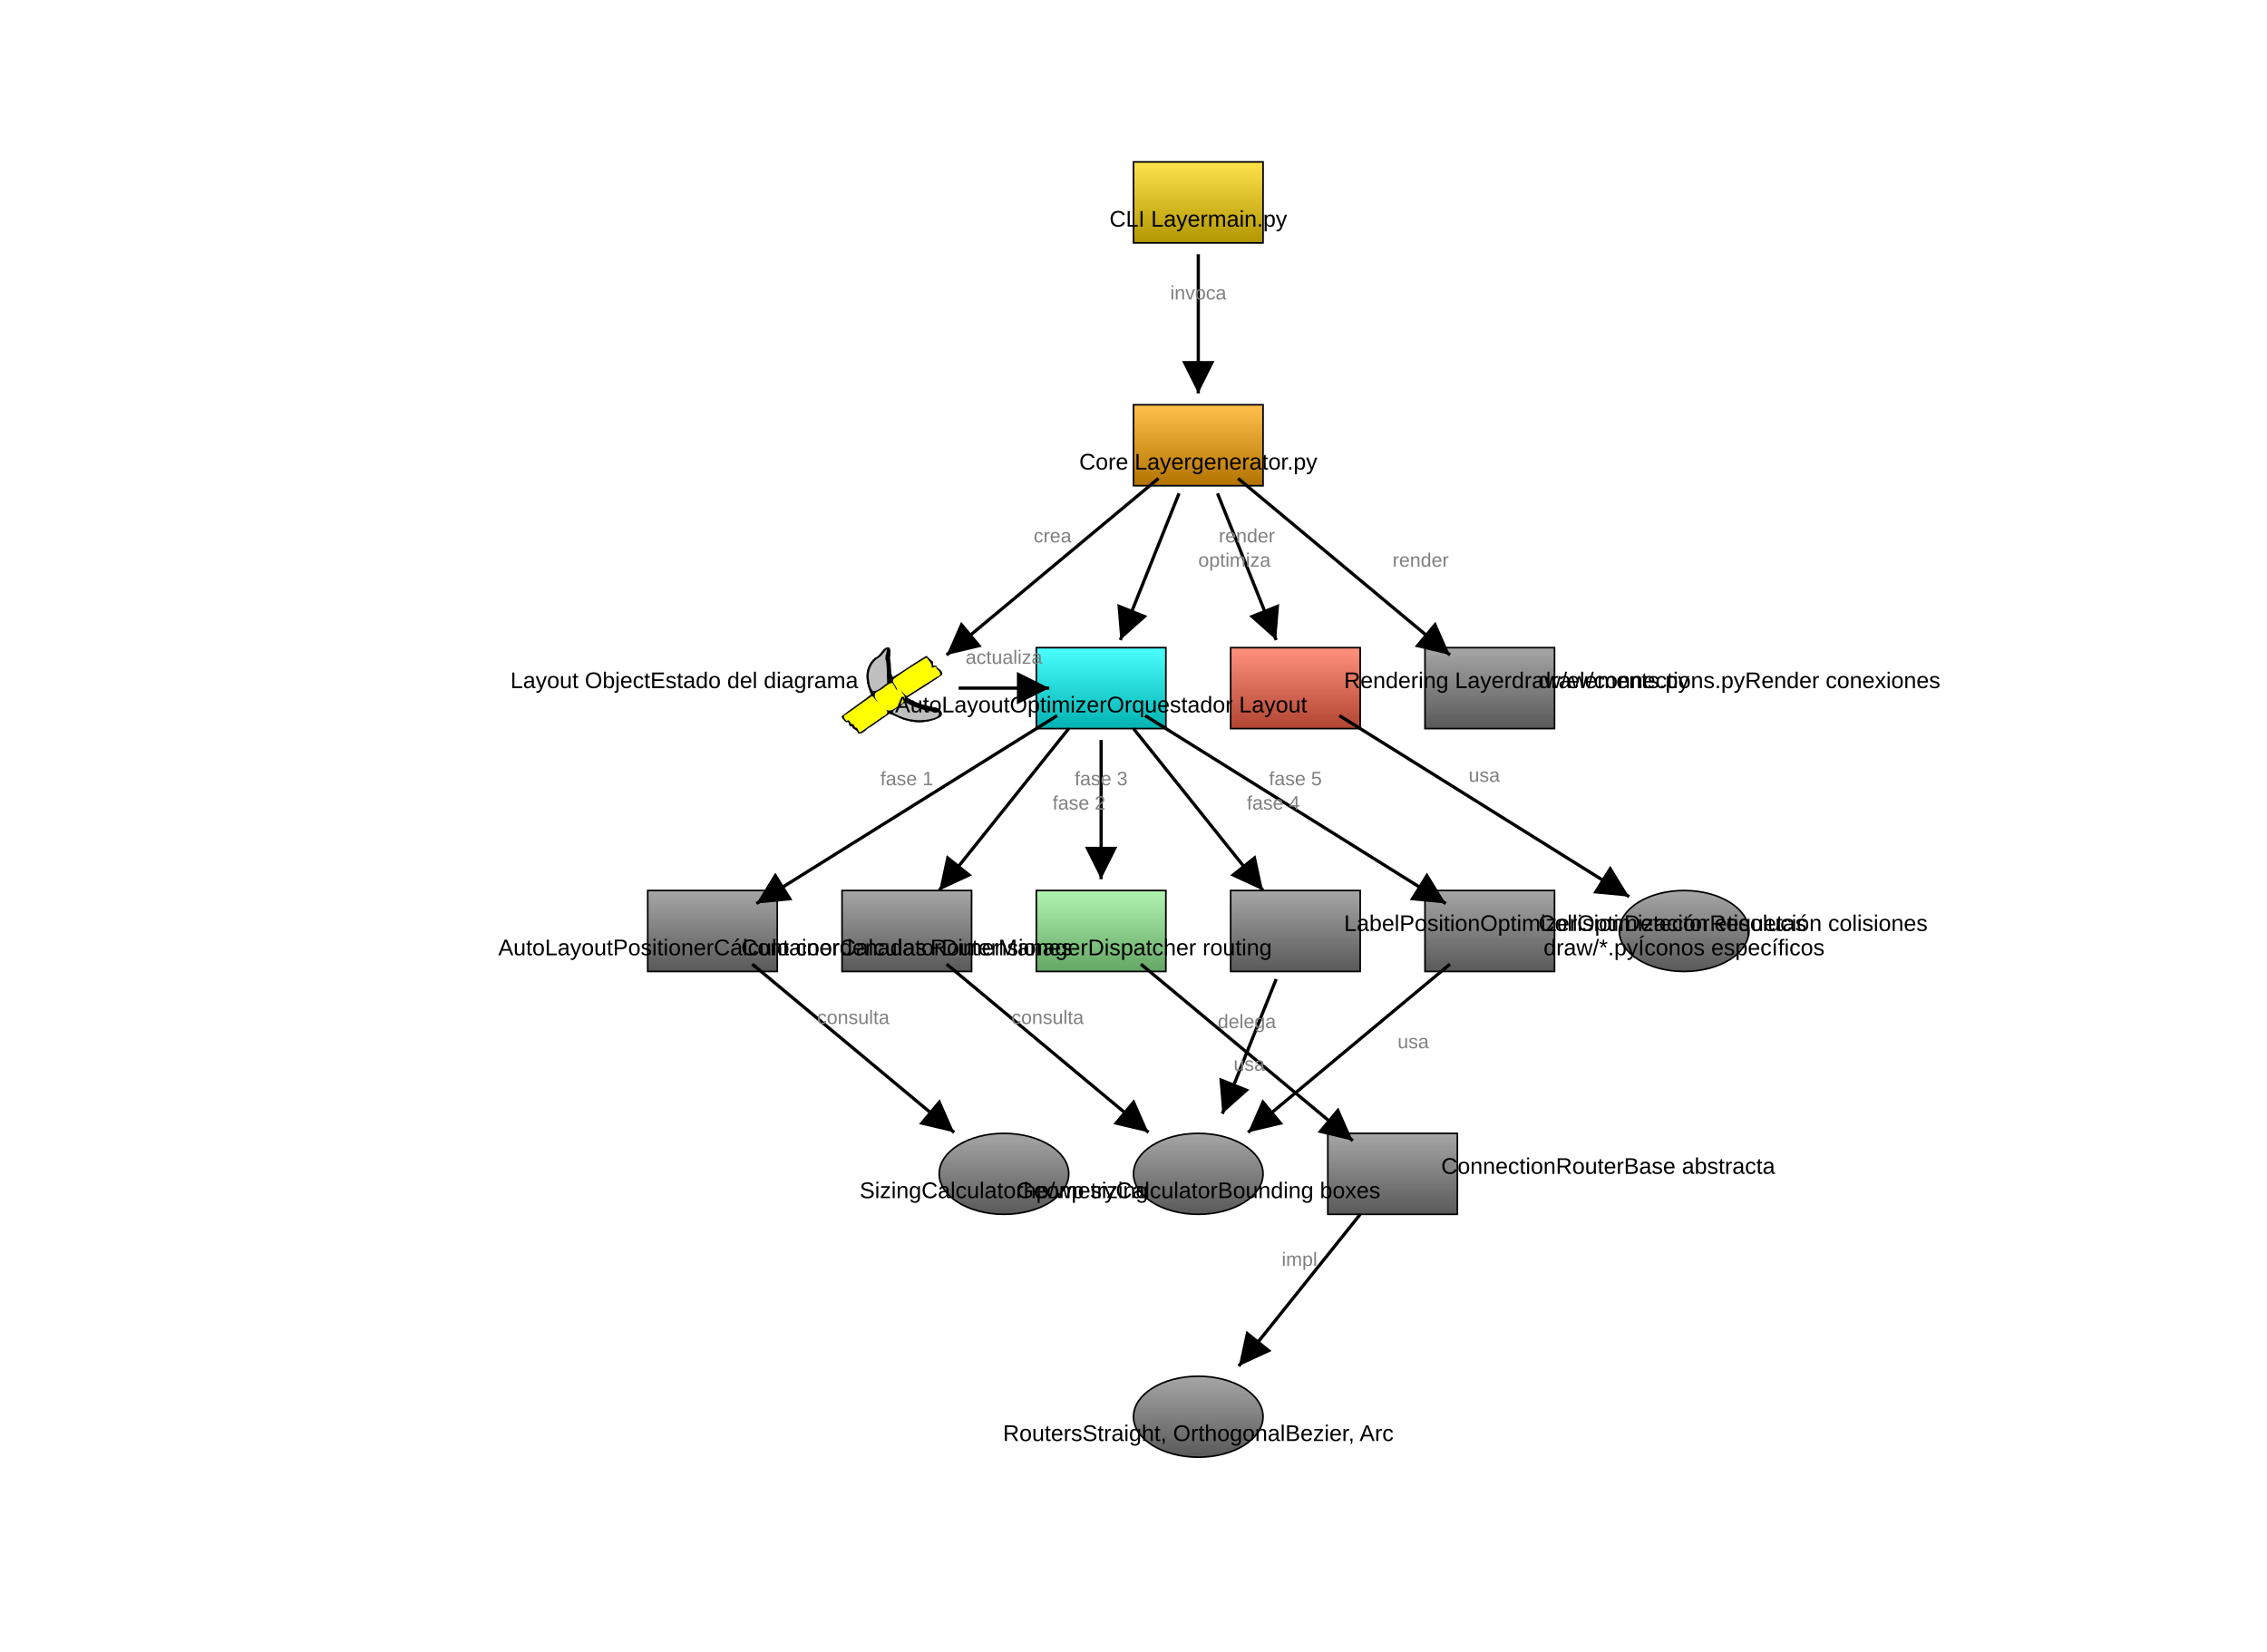
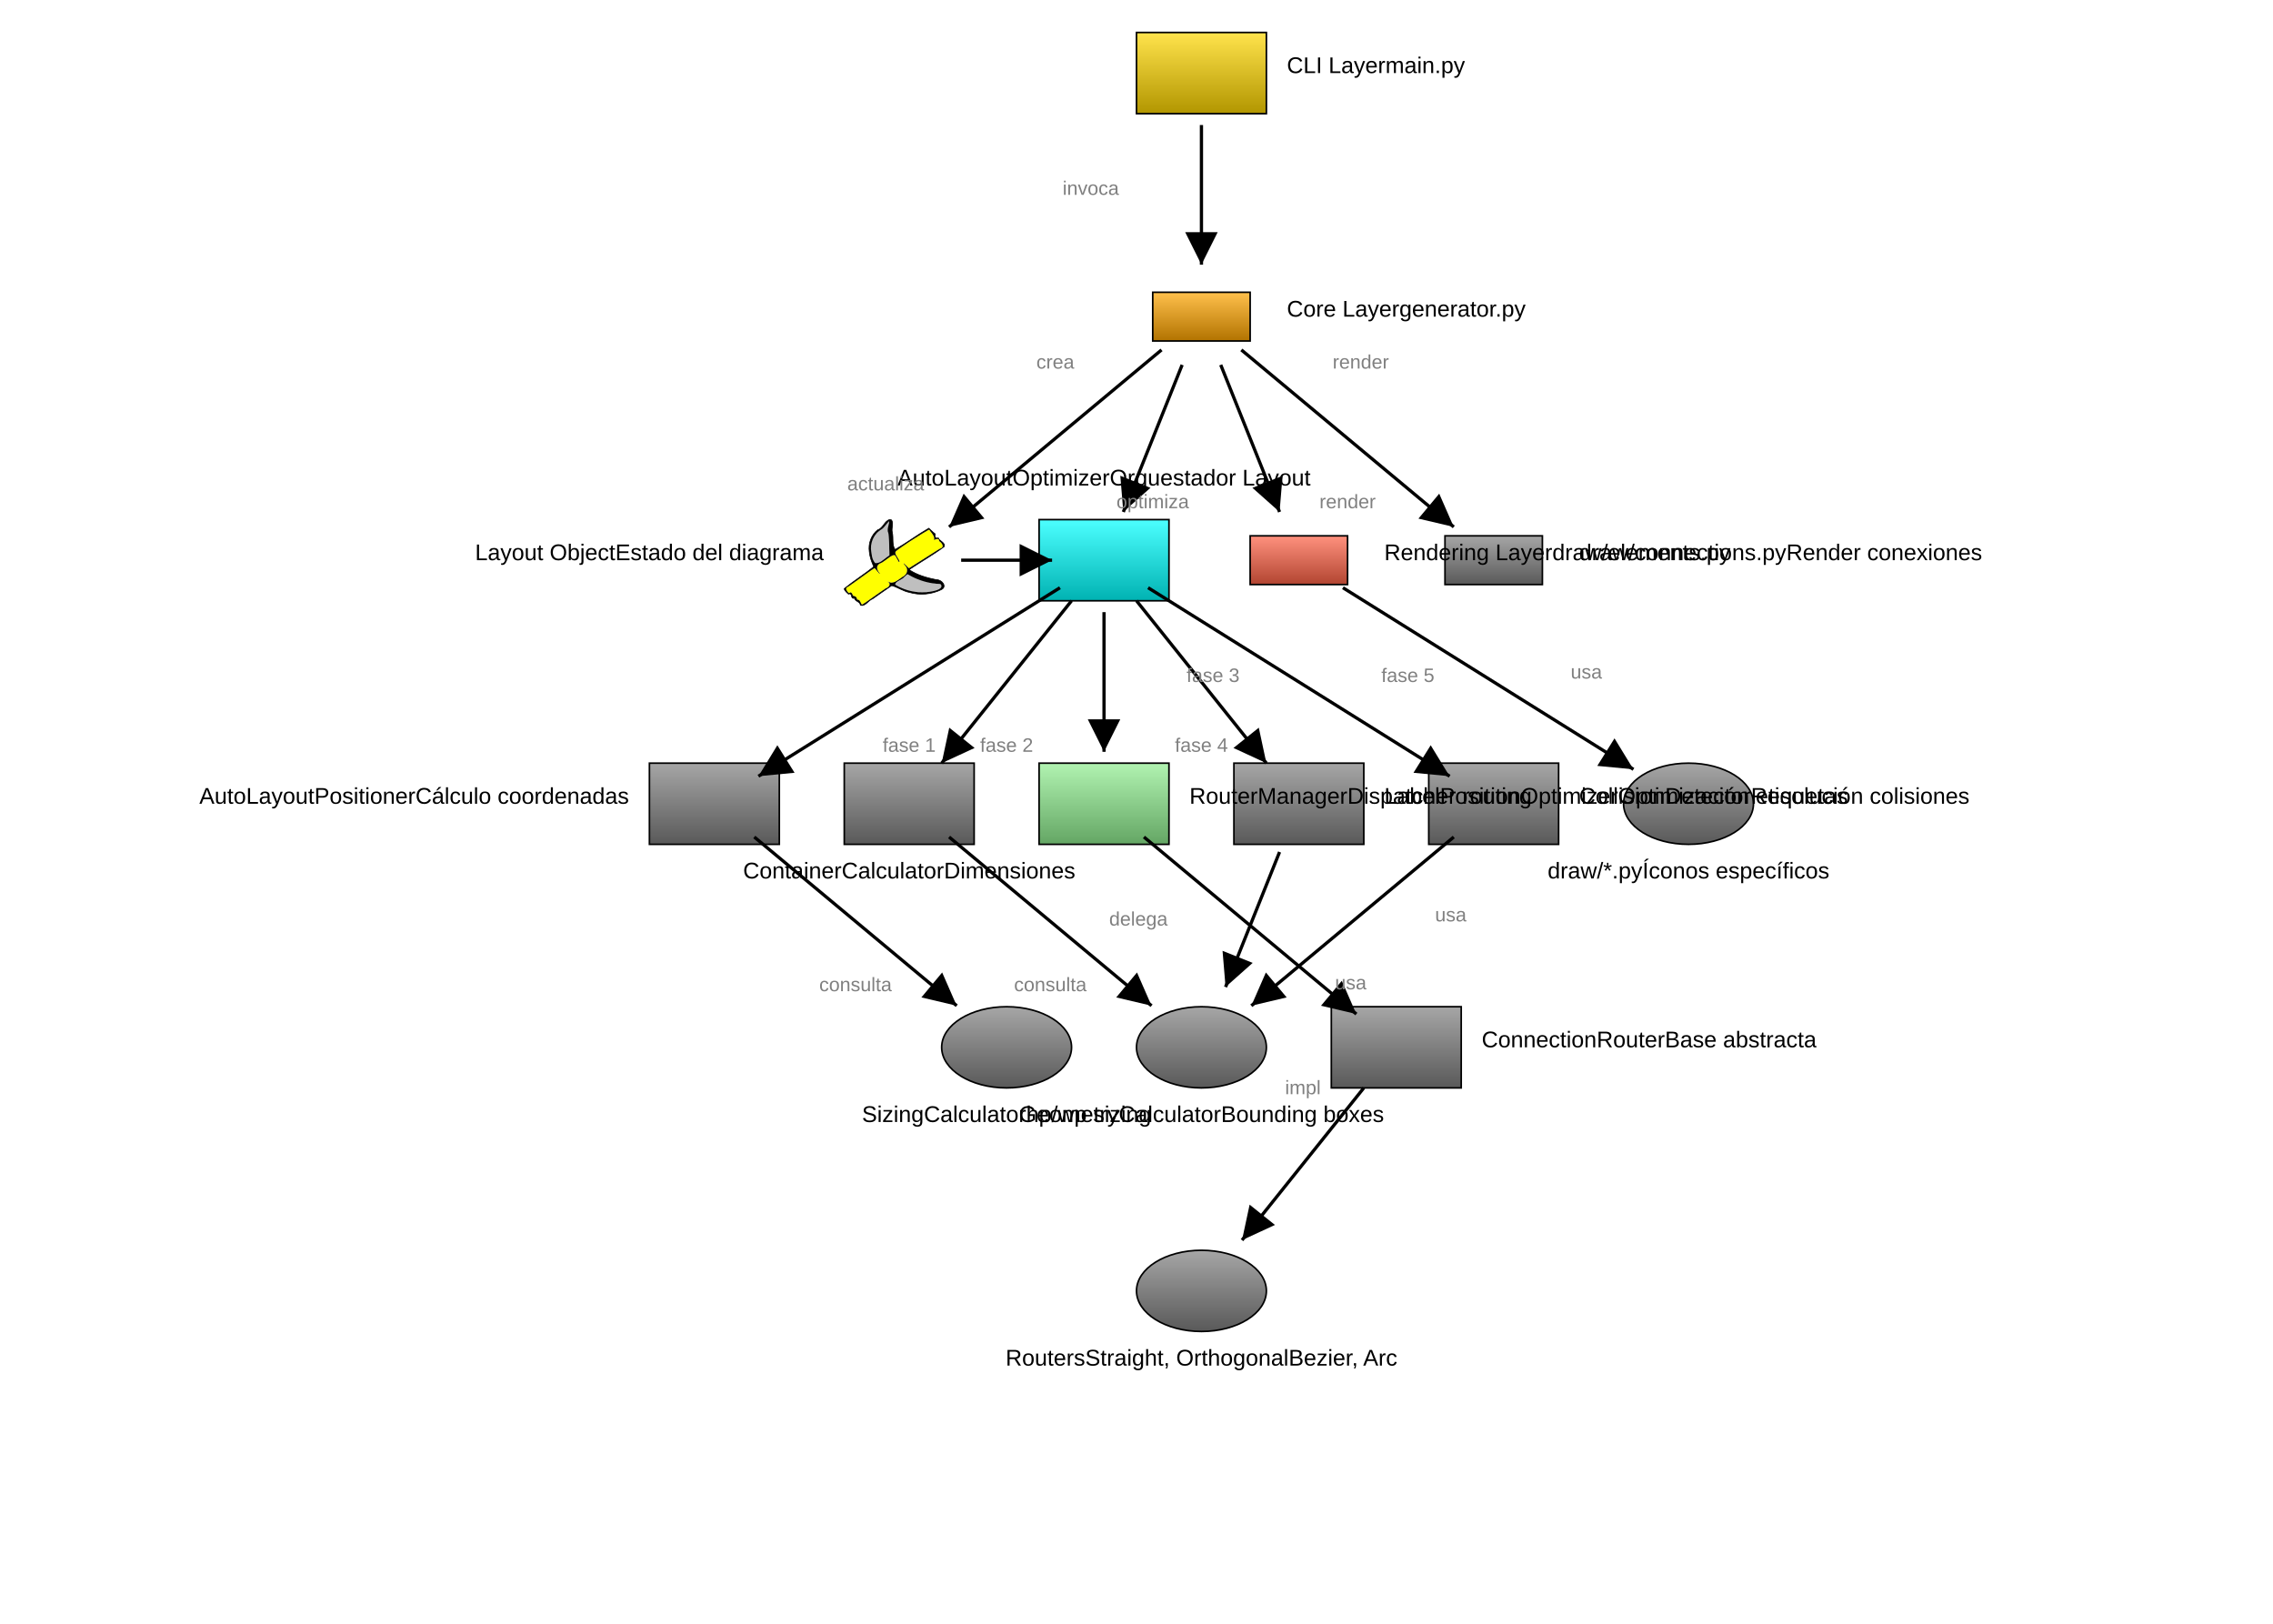
- <svg xmlns="http://www.w3.org/2000/svg" baseProfile="full" height="1020" version="1.1" viewBox="0,0,1400,1020" width="1400">
+ <svg xmlns="http://www.w3.org/2000/svg" baseProfile="full" height="1000" version="1.1" viewBox="0,0,1400,1000" width="1400">
  <defs>
    <marker id="arrow-end" markerHeight="10" markerWidth="10" orient="auto" refX="10" refY="5">
      <path d="M 0 0 L 10 5 L 0 10 z" fill="black" />
    </marker>
    <marker id="arrow-start" markerHeight="10" markerWidth="10" orient="auto" refX="0" refY="5">
      <path d="M 10 0 L 0 5 L 10 10 z" fill="black" />
    </marker>
    <linearGradient id="gradient-cli" x1="0%" x2="0%" y1="0%" y2="100%">
      <stop offset="0%" stop-color="#ffe34c" />
      <stop offset="100%" stop-color="#b29600" />
    </linearGradient>
    <linearGradient id="gradient-generator" x1="0%" x2="0%" y1="0%" y2="100%">
      <stop offset="0%" stop-color="#ffc04c" />
      <stop offset="100%" stop-color="#b27300" />
    </linearGradient>
    <linearGradient id="gradient-optimizer" x1="0%" x2="0%" y1="0%" y2="100%">
      <stop offset="0%" stop-color="#4cffff" />
      <stop offset="100%" stop-color="#00b2b2" />
    </linearGradient>
    <linearGradient id="gradient-positioner" x1="0%" x2="0%" y1="0%" y2="100%">
      <stop offset="0%" stop-color="#a6a6a6" />
      <stop offset="100%" stop-color="#595959" />
    </linearGradient>
    <linearGradient id="gradient-container-calc" x1="0%" x2="0%" y1="0%" y2="100%">
      <stop offset="0%" stop-color="#a6a6a6" />
      <stop offset="100%" stop-color="#595959" />
    </linearGradient>
    <linearGradient id="gradient-sizing" x1="0%" x2="0%" y1="0%" y2="100%">
      <stop offset="0%" stop-color="#a6a6a6" />
      <stop offset="100%" stop-color="#595959" />
    </linearGradient>
    <linearGradient id="gradient-geometry" x1="0%" x2="0%" y1="0%" y2="100%">
      <stop offset="0%" stop-color="#a6a6a6" />
      <stop offset="100%" stop-color="#595959" />
    </linearGradient>
    <linearGradient id="gradient-router-manager" x1="0%" x2="0%" y1="0%" y2="100%">
      <stop offset="0%" stop-color="#b1f3b1" />
      <stop offset="100%" stop-color="#64a664" />
    </linearGradient>
    <linearGradient id="gradient-router-base" x1="0%" x2="0%" y1="0%" y2="100%">
      <stop offset="0%" stop-color="#a6a6a6" />
      <stop offset="100%" stop-color="#595959" />
    </linearGradient>
    <linearGradient id="gradient-routers" x1="0%" x2="0%" y1="0%" y2="100%">
      <stop offset="0%" stop-color="#a6a6a6" />
      <stop offset="100%" stop-color="#595959" />
    </linearGradient>
    <linearGradient id="gradient-label-opt" x1="0%" x2="0%" y1="0%" y2="100%">
      <stop offset="0%" stop-color="#a6a6a6" />
      <stop offset="100%" stop-color="#595959" />
    </linearGradient>
    <linearGradient id="gradient-collision-det" x1="0%" x2="0%" y1="0%" y2="100%">
      <stop offset="0%" stop-color="#a6a6a6" />
      <stop offset="100%" stop-color="#595959" />
    </linearGradient>
    <linearGradient id="gradient-draw-elements" x1="0%" x2="0%" y1="0%" y2="100%">
      <stop offset="0%" stop-color="#ff917e" />
      <stop offset="100%" stop-color="#b24531" />
    </linearGradient>
    <linearGradient id="gradient-draw-connections" x1="0%" x2="0%" y1="0%" y2="100%">
      <stop offset="0%" stop-color="#a6a6a6" />
      <stop offset="100%" stop-color="#595959" />
    </linearGradient>
    <linearGradient id="gradient-draw-icons" x1="0%" x2="0%" y1="0%" y2="100%">
      <stop offset="0%" stop-color="#a6a6a6" />
      <stop offset="100%" stop-color="#595959" />
    </linearGradient>
  </defs>
-   <rect fill="url(#gradient-cli)" height="50" stroke="black" width="80" x="700.0" y="100" />
-   <rect fill="url(#gradient-generator)" height="50" stroke="black" width="80" x="700.0" y="250" />
-   <path d="m 33.383,8e-4 c -3.861,1.276 -4.632,6.375 -8.714,7.581 -4.764,3.802 -7.027,10.143 -6.166,16.126 0.332,3.889 1.752,7.574 3.294,11.123 C 14.744,40.509 7.02,45.292 0,51.014 c 0.009,1.604 2.572,3.522 3.123,4.068 3.252,-1.413 1.181,4.024 4.391,2.937 0.548,2.652 4.06,2.418 4.425,5.181 3.475,1.41 5.871,-3.609 9.042,-4.64 4.692,-3.27 9.332,-6.616 14.074,-9.815 4.492,1.25 8.363,4.127 12.984,5.036 7.804,2.363 16.436,1.566 23.73,-2.021 4.637,-2.283 0.27,-7.484 -3.512,-7.301 -7.08,-1.444 -14.27,-3.366 -20.325,-7.461 8.566,-5.751 17.588,-10.816 25.892,-16.956 1.4,-2.94 -3.966,-4.451 -4.299,-6.523 -2.584,0.913 -2.666,-1.538 -2.349,-2.974 -1.639,-1.2 -3.727,-3.256 -4.683,-4.18 -8.531,4.923 -16.408,10.89 -24.954,15.789 -2.407,-3.723 -1.014,-8.565 -2.011,-12.734 -0.858,-2.879 1.401,-7.49 -0.91,-9.338 L 33.968,0.049 33.383,0 Z m -0.187,0.891 c 0.307,3.056 -2.296,6.005 -0.538,9.156 0.676,5.46 0.605,10.972 0.7,16.462 -3.362,1.818 -6.593,6.282 -10.532,5.583 C 20.299,29.426 20.202,25.236 19.716,21.748 19.537,15.919 22.465,9.915 27.693,7.117 29.982,5.458 31.38,2.921 33.196,0.892 Z m 29.594,6.439 c 1.468,2.535 4.402,4.608 3.58,7.658 1.62,-0.525 3.841,-1.75 3.772,0.866 2.411,1.438 4.433,4.937 0.367,5.69 -7.523,4.961 -15.19,9.699 -22.796,14.53 -0.922,-1.074 -5.605,-6.126 -3.166,-2.691 3.265,2.949 2.283,7.386 -1.678,9.051 -3.098,2.163 -7.066,6.086 -10.817,3.161 2.84,1.602 1.263,4.593 -1.565,5.268 -5.793,4.028 -11.479,8.345 -17.461,12.156 C 11.925,61.347 11.677,58.839 9.395,59.165 9.428,57.047 7.922,56.52 6.43,56.329 6.05,54.978 5.144,52.721 3.569,54.452 1.89,53.17 -0.134,50.232 3.122,49.497 9.528,44.959 15.785,40.209 22.282,35.799 c 1.534,0.805 3.739,5.001 4.03,4.096 -2.476,-2.378 -3.286,-6.738 0.844,-7.771 3.4,-1.609 6.755,-5.67 9.964,-6.033 1.665,1.041 2.759,5.711 3.725,5.183 -0.248,-2.839 -5.47,-6.435 -1.878,-8.598 7.428,-5.488 15.297,-10.356 23.223,-15.079 l 0.601,-0.265 z m -16.048,32.976 c 7.332,4.475 15.827,7.108 24.431,7.288 2.959,3.628 -4.241,5.122 -6.893,5.565 -9.078,1.721 -18.817,-0.227 -26.633,-5.08 0.095,-2.885 5.252,-3.33 6.821,-5.915 0.759,-0.619 1.512,-1.244 2.274,-1.859 z" fill="black" stroke="black" stroke-width="0.5" transform="translate(520.0,400) scale(0.8333333)" />
-   <path d="m 12.421,61.7 c -0.902,-1.952 -1.52,-2.59 -2.51,-2.59 -0.366,0 -0.394,-0.037 -0.534,-0.712 -0.192,-0.926 -0.841,-1.609 -1.798,-1.893 -0.367,-0.109 -0.758,-0.198 -0.868,-0.198 -0.132,0 -0.303,-0.286 -0.5,-0.833 -0.359,-1.001 -0.977,-1.715 -1.483,-1.715 -0.194,0 -0.55,0.122 -0.792,0.272 l -0.44,0.272 -0.62,-0.61 c -0.728,-0.717 -1.398,-1.903 -1.398,-2.474 0,-0.802 0.372,-1.2 1.532,-1.641 0.174,-0.066 2.639,-1.801 5.478,-3.854 12.106,-8.757 13.688,-9.854 13.984,-9.693 0.355,0.194 1.061,0.987 2.241,2.516 0.939,1.217 1.295,1.577 1.562,1.577 0.162,0 -0.013,-0.328 -0.555,-1.045 -2.205,-2.913 -1.752,-5.696 1.105,-6.788 1.095,-0.419 2.425,-1.284 5.174,-3.367 2.315,-1.755 3.87,-2.61 4.763,-2.62 0.538,-0.006 0.602,0.031 1.04,0.608 0.257,0.338 0.857,1.37 1.333,2.294 0.962,1.865 1.143,2.125 1.485,2.125 0.55,0 0.116,-1.191 -1.151,-3.161 -1.637,-2.545 -1.955,-3.523 -1.449,-4.452 0.322,-0.591 4.239,-3.42 9.844,-7.11 5.272,-3.47 14.436,-9.106 14.807,-9.106 0.104,0 0.25,0.129 0.324,0.287 0.074,0.158 0.576,0.852 1.115,1.544 1.899,2.436 2.449,3.615 2.312,4.955 -0.083,0.81 -0.056,0.833 0.645,0.54 1.949,-0.814 2.972,-0.576 2.972,0.691 0,0.275 0.119,0.442 0.509,0.712 1.237,0.858 2.167,2.284 2.167,3.325 0,0.516 -0.063,0.655 -0.481,1.074 -0.304,0.304 -0.718,0.552 -1.124,0.672 -0.373,0.111 -1.627,0.83 -2.991,1.715 -4.236,2.749 -19.173,12.223 -20.217,12.824 -0.097,0.056 -0.874,-0.637 -2.082,-1.859 -1.185,-1.198 -1.952,-1.885 -1.992,-1.783 -0.08,0.203 0.384,0.916 1.095,1.682 0.293,0.315 0.745,1.001 1.005,1.523 0.435,0.874 0.473,1.036 0.473,2.046 0,1.011 -0.037,1.172 -0.479,2.066 -0.542,1.096 -1.399,1.971 -2.524,2.575 -0.381,0.205 -1.237,0.775 -1.903,1.267 -3.189,2.357 -4.844,3.165 -6.507,3.179 -0.845,0.006 -1.073,-0.046 -1.848,-0.424 -1.208,-0.59 -1.212,-0.59 -0.581,-0.046 1.227,1.057 1.193,2.49 -0.087,3.644 -0.549,0.495 -1.416,0.993 -1.728,0.993 -0.101,0 -2.325,1.527 -4.943,3.394 -8.075,5.757 -12.392,8.713 -12.727,8.713 -0.078,0 -0.372,-0.497 -0.652,-1.106 z" fill="#ffff00" fill-rule="evenodd" stroke="#cbcbcb" stroke-width="0.061" transform="translate(520.0,400) scale(0.8333333)" />
-   <path d="m 22.489,31.526 c -0.644,-0.734 -1.396,-2.342 -1.757,-3.76 -0.432,-1.697 -0.883,-5.167 -0.882,-6.787 0.004,-5.564 2.986,-10.939 7.526,-13.568 1.006,-0.582 2.356,-1.975 4.136,-4.265 0.828,-1.065 1.544,-1.937 1.591,-1.937 0.171,0 -0.106,1.6 -0.623,3.596 -0.598,2.313 -0.619,3.41 -0.095,4.954 0.183,0.541 0.362,1.662 0.466,2.923 0.166,2.008 0.43,9.398 0.44,12.279 l 0.006,1.463 -1.133,0.768 c -0.623,0.422 -1.922,1.395 -2.887,2.162 -2.278,1.81 -3.763,2.566 -5.227,2.66 l -1.07,0.069 z" fill="#bfbfbf" fill-rule="evenodd" stroke="#cbcbcb" stroke-width="0.07" transform="translate(520.0,400) scale(0.8333333)" />
-   <path d="m 54.636,53.585 c -5.485,-0.529 -10.731,-2.116 -15.274,-4.62 -0.724,-0.399 -1.388,-0.784 -1.478,-0.855 -0.591,-0.475 0.836,-2.072 2.72,-3.043 1.859,-0.959 3.013,-1.723 3.553,-2.354 0.266,-0.311 0.963,-0.956 1.549,-1.433 l 1.064,-0.867 1.095,0.648 c 4.874,2.882 11.326,5.166 17.039,6.033 1.662,0.252 5.114,0.597 5.978,0.597 0.393,0 0.852,0.84 0.853,1.56 0.002,1.979 -3.896,3.534 -10.742,4.286 -1.216,0.134 -5.172,0.165 -6.358,0.051 z" fill="#bfbfbf" fill-rule="evenodd" stroke="#cbcbcb" stroke-width="0.07" transform="translate(520.0,400) scale(0.8333333)" />
-   <rect fill="url(#gradient-optimizer)" height="50" stroke="black" width="80" x="640.0" y="400" />
-   <rect fill="url(#gradient-positioner)" height="50" stroke="black" width="80" x="400.0" y="550" />
-   <rect fill="url(#gradient-container-calc)" height="50" stroke="black" width="80" x="520.0" y="550" />
-   <ellipse cx="620.0" cy="725.0" fill="url(#gradient-sizing)" rx="40.0" ry="25.0" stroke="black" />
-   <ellipse cx="740.0" cy="725.0" fill="url(#gradient-geometry)" rx="40.0" ry="25.0" stroke="black" />
-   <rect fill="url(#gradient-router-manager)" height="50" stroke="black" width="80" x="640.0" y="550" />
-   <rect fill="url(#gradient-router-base)" height="50" stroke="black" width="80" x="820.0" y="700" />
-   <ellipse cx="740.0" cy="875.0" fill="url(#gradient-routers)" rx="40.0" ry="25.0" stroke="black" />
-   <rect fill="url(#gradient-label-opt)" height="50" stroke="black" width="80" x="760.0" y="550" />
-   <rect fill="url(#gradient-collision-det)" height="50" stroke="black" width="80" x="880.0" y="550" />
-   <rect fill="url(#gradient-draw-elements)" height="50" stroke="black" width="80" x="760.0" y="400" />
-   <rect fill="url(#gradient-draw-connections)" height="50" stroke="black" width="80" x="880.0" y="400" />
-   <ellipse cx="1040.0" cy="575.0" fill="url(#gradient-draw-icons)" rx="40.0" ry="25.0" stroke="black" />
-   <line marker-end="url(#arrow-end)" stroke="black" stroke-width="2" x1="740.0" x2="740.0" y1="157.0" y2="243.0" />
-   <line marker-end="url(#arrow-end)" stroke="black" stroke-width="2" x1="715.417" x2="584.583" y1="295.486" y2="404.514" />
-   <line marker-end="url(#arrow-end)" stroke="black" stroke-width="2" x1="728.115" x2="691.885" y1="304.711" y2="395.289" />
-   <line marker-end="url(#arrow-end)" stroke="black" stroke-width="2" x1="652.864" x2="467.136" y1="441.96" y2="558.04" />
-   <line marker-end="url(#arrow-end)" stroke="black" stroke-width="2" x1="660.01" x2="579.99" y1="449.988" y2="550.012" />
-   <line marker-end="url(#arrow-end)" stroke="black" stroke-width="2" x1="680.0" x2="680.0" y1="457.0" y2="543.0" />
-   <line marker-end="url(#arrow-end)" stroke="black" stroke-width="2" x1="699.99" x2="780.01" y1="449.988" y2="550.012" />
-   <line marker-end="url(#arrow-end)" stroke="black" stroke-width="2" x1="707.136" x2="892.864" y1="441.96" y2="558.04" />
-   <line marker-end="url(#arrow-end)" stroke="black" stroke-width="2" x1="464.583" x2="589.271" y1="595.486" y2="699.393" />
-   <line marker-end="url(#arrow-end)" stroke="black" stroke-width="2" x1="584.583" x2="709.271" y1="595.486" y2="699.393" />
-   <line marker-end="url(#arrow-end)" stroke="black" stroke-width="2" x1="704.583" x2="835.417" y1="595.486" y2="704.514" />
-   <line marker-end="url(#arrow-end)" stroke="black" stroke-width="2" x1="840.01" x2="764.988" y1="749.988" y2="843.765" />
-   <line marker-end="url(#arrow-end)" stroke="black" stroke-width="2" x1="788.115" x2="754.856" y1="604.711" y2="687.861" />
-   <line marker-end="url(#arrow-end)" stroke="black" stroke-width="2" x1="895.417" x2="770.729" y1="595.486" y2="699.393" />
-   <line marker-start="url(#arrow-start)" stroke="black" stroke-width="2" x1="648.0" x2="592.0" y1="425.0" y2="425.0" />
-   <line marker-end="url(#arrow-end)" stroke="black" stroke-width="2" x1="751.885" x2="788.115" y1="304.711" y2="395.289" />
-   <line marker-end="url(#arrow-end)" stroke="black" stroke-width="2" x1="764.583" x2="895.417" y1="295.486" y2="404.514" />
-   <line marker-end="url(#arrow-end)" stroke="black" stroke-width="2" x1="827.136" x2="1006.08" y1="441.96" y2="553.8" />
-   <text fill="black" font-family="Arial, sans-serif" font-size="14px" text-anchor="middle" x="740.0" y="140.0">CLI Layer
+   <rect fill="url(#gradient-cli)" height="50" stroke="black" width="80" x="700.0" y="20" />
+   <rect fill="url(#gradient-generator)" height="30.0" stroke="black" width="60.0" x="710.0" y="180.0" />
+   <path d="m 33.383,8e-4 c -3.861,1.276 -4.632,6.375 -8.714,7.581 -4.764,3.802 -7.027,10.143 -6.166,16.126 0.332,3.889 1.752,7.574 3.294,11.123 C 14.744,40.509 7.02,45.292 0,51.014 c 0.009,1.604 2.572,3.522 3.123,4.068 3.252,-1.413 1.181,4.024 4.391,2.937 0.548,2.652 4.06,2.418 4.425,5.181 3.475,1.41 5.871,-3.609 9.042,-4.64 4.692,-3.27 9.332,-6.616 14.074,-9.815 4.492,1.25 8.363,4.127 12.984,5.036 7.804,2.363 16.436,1.566 23.73,-2.021 4.637,-2.283 0.27,-7.484 -3.512,-7.301 -7.08,-1.444 -14.27,-3.366 -20.325,-7.461 8.566,-5.751 17.588,-10.816 25.892,-16.956 1.4,-2.94 -3.966,-4.451 -4.299,-6.523 -2.584,0.913 -2.666,-1.538 -2.349,-2.974 -1.639,-1.2 -3.727,-3.256 -4.683,-4.18 -8.531,4.923 -16.408,10.89 -24.954,15.789 -2.407,-3.723 -1.014,-8.565 -2.011,-12.734 -0.858,-2.879 1.401,-7.49 -0.91,-9.338 L 33.968,0.049 33.383,0 Z m -0.187,0.891 c 0.307,3.056 -2.296,6.005 -0.538,9.156 0.676,5.46 0.605,10.972 0.7,16.462 -3.362,1.818 -6.593,6.282 -10.532,5.583 C 20.299,29.426 20.202,25.236 19.716,21.748 19.537,15.919 22.465,9.915 27.693,7.117 29.982,5.458 31.38,2.921 33.196,0.892 Z m 29.594,6.439 c 1.468,2.535 4.402,4.608 3.58,7.658 1.62,-0.525 3.841,-1.75 3.772,0.866 2.411,1.438 4.433,4.937 0.367,5.69 -7.523,4.961 -15.19,9.699 -22.796,14.53 -0.922,-1.074 -5.605,-6.126 -3.166,-2.691 3.265,2.949 2.283,7.386 -1.678,9.051 -3.098,2.163 -7.066,6.086 -10.817,3.161 2.84,1.602 1.263,4.593 -1.565,5.268 -5.793,4.028 -11.479,8.345 -17.461,12.156 C 11.925,61.347 11.677,58.839 9.395,59.165 9.428,57.047 7.922,56.52 6.43,56.329 6.05,54.978 5.144,52.721 3.569,54.452 1.89,53.17 -0.134,50.232 3.122,49.497 9.528,44.959 15.785,40.209 22.282,35.799 c 1.534,0.805 3.739,5.001 4.03,4.096 -2.476,-2.378 -3.286,-6.738 0.844,-7.771 3.4,-1.609 6.755,-5.67 9.964,-6.033 1.665,1.041 2.759,5.711 3.725,5.183 -0.248,-2.839 -5.47,-6.435 -1.878,-8.598 7.428,-5.488 15.297,-10.356 23.223,-15.079 l 0.601,-0.265 z m -16.048,32.976 c 7.332,4.475 15.827,7.108 24.431,7.288 2.959,3.628 -4.241,5.122 -6.893,5.565 -9.078,1.721 -18.817,-0.227 -26.633,-5.08 0.095,-2.885 5.252,-3.33 6.821,-5.915 0.759,-0.619 1.512,-1.244 2.274,-1.859 z" fill="black" stroke="black" stroke-width="0.5" transform="translate(520.0,320) scale(0.8333333)" />
+   <path d="m 12.421,61.7 c -0.902,-1.952 -1.52,-2.59 -2.51,-2.59 -0.366,0 -0.394,-0.037 -0.534,-0.712 -0.192,-0.926 -0.841,-1.609 -1.798,-1.893 -0.367,-0.109 -0.758,-0.198 -0.868,-0.198 -0.132,0 -0.303,-0.286 -0.5,-0.833 -0.359,-1.001 -0.977,-1.715 -1.483,-1.715 -0.194,0 -0.55,0.122 -0.792,0.272 l -0.44,0.272 -0.62,-0.61 c -0.728,-0.717 -1.398,-1.903 -1.398,-2.474 0,-0.802 0.372,-1.2 1.532,-1.641 0.174,-0.066 2.639,-1.801 5.478,-3.854 12.106,-8.757 13.688,-9.854 13.984,-9.693 0.355,0.194 1.061,0.987 2.241,2.516 0.939,1.217 1.295,1.577 1.562,1.577 0.162,0 -0.013,-0.328 -0.555,-1.045 -2.205,-2.913 -1.752,-5.696 1.105,-6.788 1.095,-0.419 2.425,-1.284 5.174,-3.367 2.315,-1.755 3.87,-2.61 4.763,-2.62 0.538,-0.006 0.602,0.031 1.04,0.608 0.257,0.338 0.857,1.37 1.333,2.294 0.962,1.865 1.143,2.125 1.485,2.125 0.55,0 0.116,-1.191 -1.151,-3.161 -1.637,-2.545 -1.955,-3.523 -1.449,-4.452 0.322,-0.591 4.239,-3.42 9.844,-7.11 5.272,-3.47 14.436,-9.106 14.807,-9.106 0.104,0 0.25,0.129 0.324,0.287 0.074,0.158 0.576,0.852 1.115,1.544 1.899,2.436 2.449,3.615 2.312,4.955 -0.083,0.81 -0.056,0.833 0.645,0.54 1.949,-0.814 2.972,-0.576 2.972,0.691 0,0.275 0.119,0.442 0.509,0.712 1.237,0.858 2.167,2.284 2.167,3.325 0,0.516 -0.063,0.655 -0.481,1.074 -0.304,0.304 -0.718,0.552 -1.124,0.672 -0.373,0.111 -1.627,0.83 -2.991,1.715 -4.236,2.749 -19.173,12.223 -20.217,12.824 -0.097,0.056 -0.874,-0.637 -2.082,-1.859 -1.185,-1.198 -1.952,-1.885 -1.992,-1.783 -0.08,0.203 0.384,0.916 1.095,1.682 0.293,0.315 0.745,1.001 1.005,1.523 0.435,0.874 0.473,1.036 0.473,2.046 0,1.011 -0.037,1.172 -0.479,2.066 -0.542,1.096 -1.399,1.971 -2.524,2.575 -0.381,0.205 -1.237,0.775 -1.903,1.267 -3.189,2.357 -4.844,3.165 -6.507,3.179 -0.845,0.006 -1.073,-0.046 -1.848,-0.424 -1.208,-0.59 -1.212,-0.59 -0.581,-0.046 1.227,1.057 1.193,2.49 -0.087,3.644 -0.549,0.495 -1.416,0.993 -1.728,0.993 -0.101,0 -2.325,1.527 -4.943,3.394 -8.075,5.757 -12.392,8.713 -12.727,8.713 -0.078,0 -0.372,-0.497 -0.652,-1.106 z" fill="#ffff00" fill-rule="evenodd" stroke="#cbcbcb" stroke-width="0.061" transform="translate(520.0,320) scale(0.8333333)" />
+   <path d="m 22.489,31.526 c -0.644,-0.734 -1.396,-2.342 -1.757,-3.76 -0.432,-1.697 -0.883,-5.167 -0.882,-6.787 0.004,-5.564 2.986,-10.939 7.526,-13.568 1.006,-0.582 2.356,-1.975 4.136,-4.265 0.828,-1.065 1.544,-1.937 1.591,-1.937 0.171,0 -0.106,1.6 -0.623,3.596 -0.598,2.313 -0.619,3.41 -0.095,4.954 0.183,0.541 0.362,1.662 0.466,2.923 0.166,2.008 0.43,9.398 0.44,12.279 l 0.006,1.463 -1.133,0.768 c -0.623,0.422 -1.922,1.395 -2.887,2.162 -2.278,1.81 -3.763,2.566 -5.227,2.66 l -1.07,0.069 z" fill="#bfbfbf" fill-rule="evenodd" stroke="#cbcbcb" stroke-width="0.07" transform="translate(520.0,320) scale(0.8333333)" />
+   <path d="m 54.636,53.585 c -5.485,-0.529 -10.731,-2.116 -15.274,-4.62 -0.724,-0.399 -1.388,-0.784 -1.478,-0.855 -0.591,-0.475 0.836,-2.072 2.72,-3.043 1.859,-0.959 3.013,-1.723 3.553,-2.354 0.266,-0.311 0.963,-0.956 1.549,-1.433 l 1.064,-0.867 1.095,0.648 c 4.874,2.882 11.326,5.166 17.039,6.033 1.662,0.252 5.114,0.597 5.978,0.597 0.393,0 0.852,0.84 0.853,1.56 0.002,1.979 -3.896,3.534 -10.742,4.286 -1.216,0.134 -5.172,0.165 -6.358,0.051 z" fill="#bfbfbf" fill-rule="evenodd" stroke="#cbcbcb" stroke-width="0.07" transform="translate(520.0,320) scale(0.8333333)" />
+   <rect fill="url(#gradient-optimizer)" height="50" stroke="black" width="80" x="640.0" y="320" />
+   <rect fill="url(#gradient-positioner)" height="50" stroke="black" width="80" x="400.0" y="470" />
+   <rect fill="url(#gradient-container-calc)" height="50" stroke="black" width="80" x="520.0" y="470" />
+   <ellipse cx="620.0" cy="645.0" fill="url(#gradient-sizing)" rx="40.0" ry="25.0" stroke="black" />
+   <ellipse cx="740.0" cy="645.0" fill="url(#gradient-geometry)" rx="40.0" ry="25.0" stroke="black" />
+   <rect fill="url(#gradient-router-manager)" height="50" stroke="black" width="80" x="640.0" y="470" />
+   <rect fill="url(#gradient-router-base)" height="50" stroke="black" width="80" x="820.0" y="620" />
+   <ellipse cx="740.0" cy="795.0" fill="url(#gradient-routers)" rx="40.0" ry="25.0" stroke="black" />
+   <rect fill="url(#gradient-label-opt)" height="50" stroke="black" width="80" x="760.0" y="470" />
+   <rect fill="url(#gradient-collision-det)" height="50" stroke="black" width="80" x="880.0" y="470" />
+   <rect fill="url(#gradient-draw-elements)" height="30.0" stroke="black" width="60.0" x="770.0" y="330.0" />
+   <rect fill="url(#gradient-draw-connections)" height="30.0" stroke="black" width="60.0" x="890.0" y="330.0" />
+   <ellipse cx="1040.0" cy="495.0" fill="url(#gradient-draw-icons)" rx="40.0" ry="25.0" stroke="black" />
+   <line marker-end="url(#arrow-end)" stroke="black" stroke-width="2" x1="740.0" x2="740.0" y1="77.0" y2="163.0" />
+   <line marker-end="url(#arrow-end)" stroke="black" stroke-width="2" x1="715.417" x2="584.583" y1="215.486" y2="324.514" />
+   <line marker-end="url(#arrow-end)" stroke="black" stroke-width="2" x1="728.115" x2="691.885" y1="224.711" y2="315.289" />
+   <line marker-end="url(#arrow-end)" stroke="black" stroke-width="2" x1="652.864" x2="467.136" y1="361.96" y2="478.04" />
+   <line marker-end="url(#arrow-end)" stroke="black" stroke-width="2" x1="660.01" x2="579.99" y1="369.988" y2="470.012" />
+   <line marker-end="url(#arrow-end)" stroke="black" stroke-width="2" x1="680.0" x2="680.0" y1="377.0" y2="463.0" />
+   <line marker-end="url(#arrow-end)" stroke="black" stroke-width="2" x1="699.99" x2="780.01" y1="369.988" y2="470.012" />
+   <line marker-end="url(#arrow-end)" stroke="black" stroke-width="2" x1="707.136" x2="892.864" y1="361.96" y2="478.04" />
+   <line marker-end="url(#arrow-end)" stroke="black" stroke-width="2" x1="464.583" x2="589.271" y1="515.486" y2="619.393" />
+   <line marker-end="url(#arrow-end)" stroke="black" stroke-width="2" x1="584.583" x2="709.271" y1="515.486" y2="619.393" />
+   <line marker-end="url(#arrow-end)" stroke="black" stroke-width="2" x1="704.583" x2="835.417" y1="515.486" y2="624.514" />
+   <line marker-end="url(#arrow-end)" stroke="black" stroke-width="2" x1="840.01" x2="764.988" y1="669.988" y2="763.765" />
+   <line marker-end="url(#arrow-end)" stroke="black" stroke-width="2" x1="788.115" x2="754.856" y1="524.711" y2="607.861" />
+   <line marker-end="url(#arrow-end)" stroke="black" stroke-width="2" x1="895.417" x2="770.729" y1="515.486" y2="619.393" />
+   <line marker-start="url(#arrow-start)" stroke="black" stroke-width="2" x1="648.0" x2="592.0" y1="345.0" y2="345.0" />
+   <line marker-end="url(#arrow-end)" stroke="black" stroke-width="2" x1="751.885" x2="788.115" y1="224.711" y2="315.289" />
+   <line marker-end="url(#arrow-end)" stroke="black" stroke-width="2" x1="764.583" x2="895.417" y1="215.486" y2="324.514" />
+   <line marker-end="url(#arrow-end)" stroke="black" stroke-width="2" x1="827.136" x2="1006.08" y1="361.96" y2="473.8" />
+   <text fill="black" font-family="Arial, sans-serif" font-size="14px" text-anchor="start" x="792.6" y="45.0">CLI Layer
main.py</text>
-   <text fill="black" font-family="Arial, sans-serif" font-size="14px" text-anchor="middle" x="740.0" y="290.0">Core Layer
+   <text fill="black" font-family="Arial, sans-serif" font-size="14px" text-anchor="start" x="792.6" y="195.0">Core Layer
generator.py</text>
-   <text fill="black" font-family="Arial, sans-serif" font-size="14px" text-anchor="end" x="530.0" y="425.0">Layout Object
+   <text fill="black" font-family="Arial, sans-serif" font-size="14px" text-anchor="end" x="507.4" y="345.0">Layout Object
Estado del diagrama</text>
-   <text fill="black" font-family="Arial, sans-serif" font-size="14px" text-anchor="middle" x="680.0" y="440.0">AutoLayoutOptimizer
+   <text fill="black" font-family="Arial, sans-serif" font-size="14px" text-anchor="middle" x="680.0" y="299.0">AutoLayoutOptimizer
Orquestador Layout</text>
-   <text fill="black" font-family="Arial, sans-serif" font-size="14px" text-anchor="middle" x="440.0" y="590.0">AutoLayoutPositioner
+   <text fill="black" font-family="Arial, sans-serif" font-size="14px" text-anchor="end" x="387.4" y="495.0">AutoLayoutPositioner
Cálculo coordenadas</text>
-   <text fill="black" font-family="Arial, sans-serif" font-size="14px" text-anchor="middle" x="560.0" y="590.0">ContainerCalculator
+   <text fill="black" font-family="Arial, sans-serif" font-size="14px" text-anchor="middle" x="560.0" y="541.0">ContainerCalculator
Dimensiones</text>
-   <text fill="black" font-family="Arial, sans-serif" font-size="14px" text-anchor="middle" x="620.0" y="740.0">SizingCalculator
+   <text fill="black" font-family="Arial, sans-serif" font-size="14px" text-anchor="middle" x="620.0" y="691.0">SizingCalculator
hp/wp sizing</text>
-   <text fill="black" font-family="Arial, sans-serif" font-size="14px" text-anchor="middle" x="740.0" y="740.0">GeometryCalculator
+   <text fill="black" font-family="Arial, sans-serif" font-size="14px" text-anchor="middle" x="740.0" y="691.0">GeometryCalculator
Bounding boxes</text>
-   <text fill="black" font-family="Arial, sans-serif" font-size="14px" text-anchor="middle" x="680.0" y="590.0">RouterManager
+   <text fill="black" font-family="Arial, sans-serif" font-size="14px" text-anchor="start" x="732.6" y="495.0">RouterManager
Dispatcher routing</text>
-   <text fill="black" font-family="Arial, sans-serif" font-size="14px" text-anchor="start" x="890.0" y="725.0">ConnectionRouter
+   <text fill="black" font-family="Arial, sans-serif" font-size="14px" text-anchor="start" x="912.6" y="645.0">ConnectionRouter
Base abstracta</text>
-   <text fill="black" font-family="Arial, sans-serif" font-size="14px" text-anchor="middle" x="740.0" y="890.0">Routers
+   <text fill="black" font-family="Arial, sans-serif" font-size="14px" text-anchor="middle" x="740.0" y="841.0">Routers
Straight, Orthogonal
Bezier, Arc</text>
-   <text fill="black" font-family="Arial, sans-serif" font-size="14px" text-anchor="start" x="830.0" y="575.0">LabelPositionOptimizer
+   <text fill="black" font-family="Arial, sans-serif" font-size="14px" text-anchor="start" x="852.6" y="495.0">LabelPositionOptimizer
Optimización etiquetas</text>
-   <text fill="black" font-family="Arial, sans-serif" font-size="14px" text-anchor="start" x="950.0" y="575.0">CollisionDetector
+   <text fill="black" font-family="Arial, sans-serif" font-size="14px" text-anchor="start" x="972.6" y="495.0">CollisionDetector
Resolución colisiones</text>
-   <text fill="black" font-family="Arial, sans-serif" font-size="14px" text-anchor="start" x="830.0" y="425.0">Rendering Layer
+   <text fill="black" font-family="Arial, sans-serif" font-size="14px" text-anchor="start" x="852.6" y="345.0">Rendering Layer
draw/elements.py</text>
-   <text fill="black" font-family="Arial, sans-serif" font-size="14px" text-anchor="start" x="950.0" y="425.0">draw/connections.py
+   <text fill="black" font-family="Arial, sans-serif" font-size="14px" text-anchor="start" x="972.6" y="345.0">draw/connections.py
Render conexiones</text>
-   <text fill="black" font-family="Arial, sans-serif" font-size="14px" text-anchor="middle" x="1040.0" y="590.0">draw/*.py
+   <text fill="black" font-family="Arial, sans-serif" font-size="14px" text-anchor="middle" x="1040.0" y="541.0">draw/*.py
Íconos específicos</text>
-   <text fill="gray" font-family="Arial, sans-serif" font-size="12px" text-anchor="middle" x="740.0" y="185.0">invoca</text>
-   <text fill="gray" font-family="Arial, sans-serif" font-size="12px" text-anchor="middle" x="650.0" y="335.0">crea</text>
-   <text fill="gray" font-family="Arial, sans-serif" font-size="12px" text-anchor="start" x="740.0" y="350.0">optimiza</text>
-   <text fill="gray" font-family="Arial, sans-serif" font-size="12px" text-anchor="middle" x="560.0" y="485.0">fase 1</text>
-   <text fill="gray" font-family="Arial, sans-serif" font-size="12px" text-anchor="start" x="650.0" y="500.0">fase 2</text>
-   <text fill="gray" font-family="Arial, sans-serif" font-size="12px" text-anchor="middle" x="680.0" y="485.0">fase 3</text>
-   <text fill="gray" font-family="Arial, sans-serif" font-size="12px" text-anchor="start" x="770.0" y="500.0">fase 4</text>
-   <text fill="gray" font-family="Arial, sans-serif" font-size="12px" text-anchor="middle" x="800.0" y="485.0">fase 5</text>
-   <text fill="gray" font-family="Arial, sans-serif" font-size="12px" text-anchor="middle" x="526.927" y="632.439">consulta</text>
-   <text fill="gray" font-family="Arial, sans-serif" font-size="12px" text-anchor="middle" x="646.927" y="632.439">consulta</text>
-   <text fill="gray" font-family="Arial, sans-serif" font-size="12px" text-anchor="middle" x="770.0" y="635.0">delega</text>
-   <text fill="gray" font-family="Arial, sans-serif" font-size="12px" text-anchor="middle" x="802.499" y="781.877">impl</text>
-   <text fill="gray" font-family="Arial, sans-serif" font-size="12px" text-anchor="middle" x="771.486" y="661.286">usa</text>
-   <text fill="gray" font-family="Arial, sans-serif" font-size="12px" text-anchor="start" x="863.073" y="647.439">usa</text>
-   <text fill="gray" font-family="Arial, sans-serif" font-size="12px" text-anchor="middle" x="620.0" y="410.0">actualiza</text>
-   <text fill="gray" font-family="Arial, sans-serif" font-size="12px" text-anchor="middle" x="770.0" y="335.0">render</text>
-   <text fill="gray" font-family="Arial, sans-serif" font-size="12px" text-anchor="start" x="860.0" y="350.0">render</text>
-   <text fill="gray" font-family="Arial, sans-serif" font-size="12px" text-anchor="middle" x="916.608" y="482.88">usa</text>
+   <text fill="gray" font-family="Arial, sans-serif" font-size="12px" text-anchor="end" x="689.2" y="120.0">invoca</text>
+   <text fill="gray" font-family="Arial, sans-serif" font-size="12px" text-anchor="middle" x="650.0" y="227.0">crea</text>
+   <text fill="gray" font-family="Arial, sans-serif" font-size="12px" text-anchor="middle" x="710.0" y="313.0">optimiza</text>
+   <text fill="gray" font-family="Arial, sans-serif" font-size="12px" text-anchor="middle" x="560.0" y="463.0">fase 1</text>
+   <text fill="gray" font-family="Arial, sans-serif" font-size="12px" text-anchor="middle" x="620.0" y="463.0">fase 2</text>
+   <text fill="gray" font-family="Arial, sans-serif" font-size="12px" text-anchor="start" x="730.8" y="420.0">fase 3</text>
+   <text fill="gray" font-family="Arial, sans-serif" font-size="12px" text-anchor="middle" x="740.0" y="463.0">fase 4</text>
+   <text fill="gray" font-family="Arial, sans-serif" font-size="12px" text-anchor="start" x="850.8" y="420.0">fase 5</text>
+   <text fill="gray" font-family="Arial, sans-serif" font-size="12px" text-anchor="middle" x="526.927" y="610.439">consulta</text>
+   <text fill="gray" font-family="Arial, sans-serif" font-size="12px" text-anchor="middle" x="646.927" y="610.439">consulta</text>
+   <text fill="gray" font-family="Arial, sans-serif" font-size="12px" text-anchor="end" x="719.2" y="570.0">delega</text>
+   <text fill="gray" font-family="Arial, sans-serif" font-size="12px" text-anchor="middle" x="802.499" y="673.877">impl</text>
+   <text fill="gray" font-family="Arial, sans-serif" font-size="12px" text-anchor="start" x="822.286" y="609.286">usa</text>
+   <text fill="gray" font-family="Arial, sans-serif" font-size="12px" text-anchor="start" x="883.873" y="567.439">usa</text>
+   <text fill="gray" font-family="Arial, sans-serif" font-size="12px" text-anchor="end" x="569.2" y="302.0">actualiza</text>
+   <text fill="gray" font-family="Arial, sans-serif" font-size="12px" text-anchor="start" x="820.8" y="227.0">render</text>
+   <text fill="gray" font-family="Arial, sans-serif" font-size="12px" text-anchor="middle" x="830.0" y="313.0">render</text>
+   <text fill="gray" font-family="Arial, sans-serif" font-size="12px" text-anchor="start" x="967.408" y="417.88">usa</text>
</svg>
